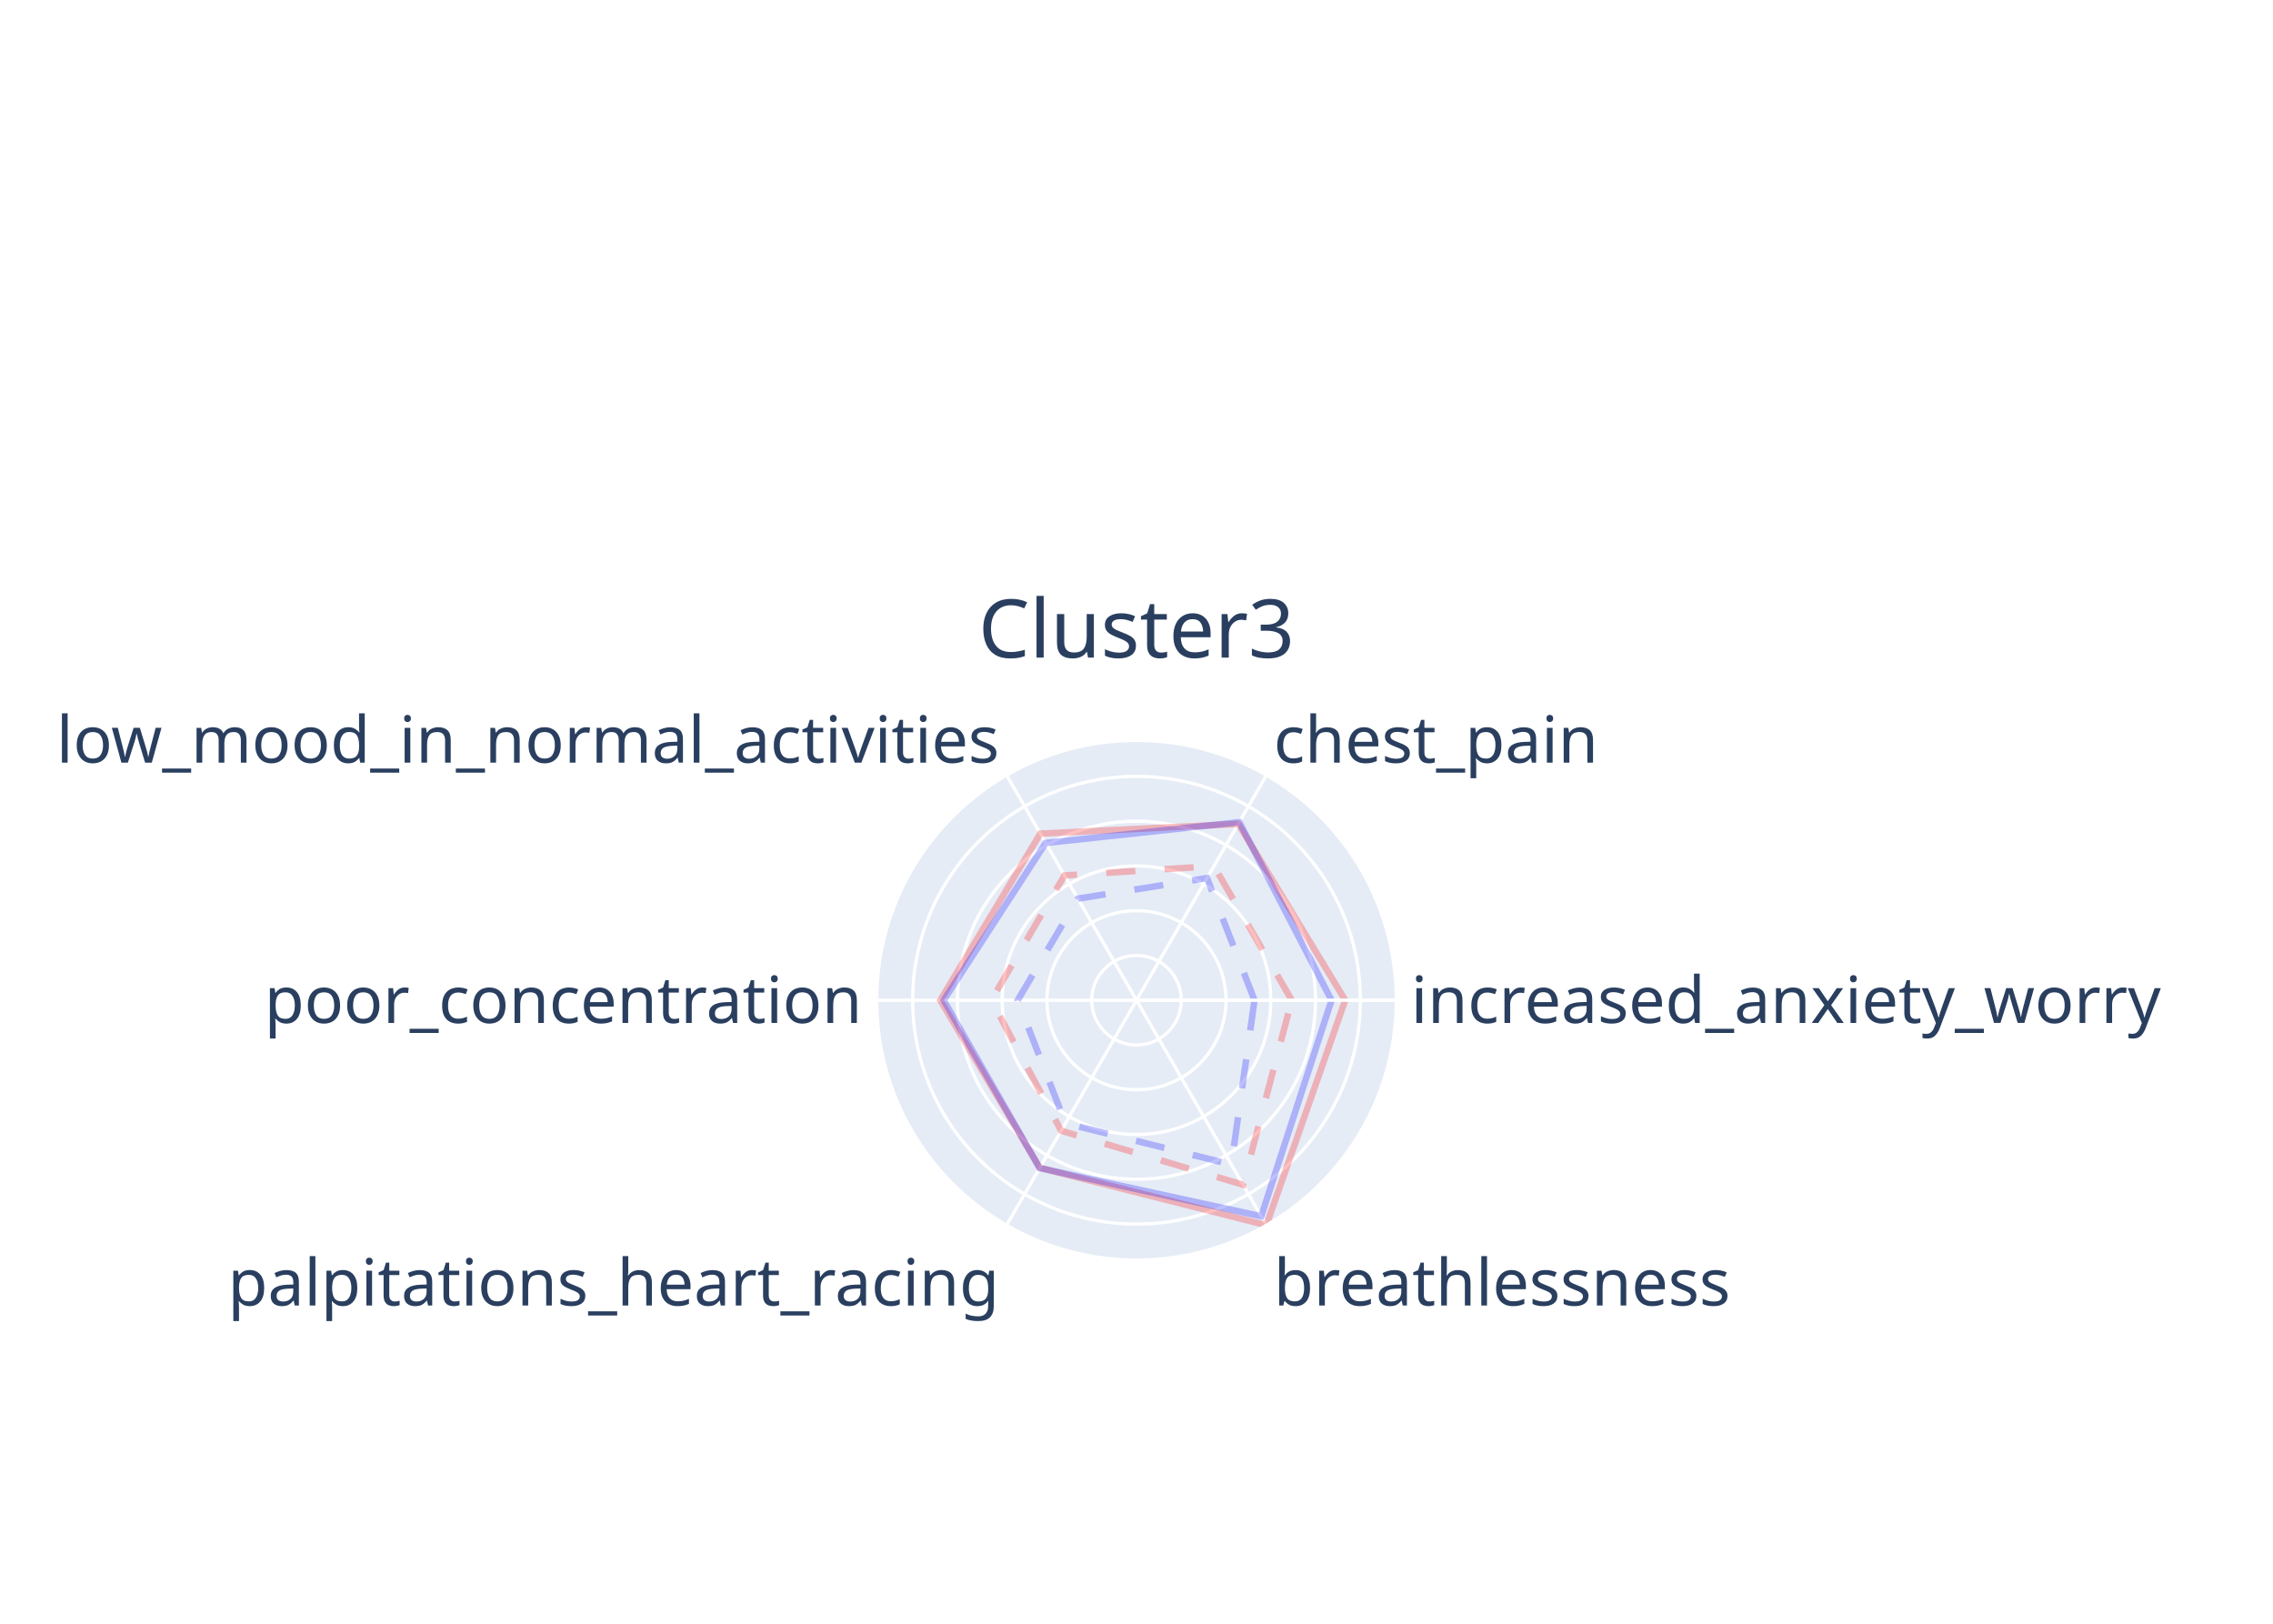
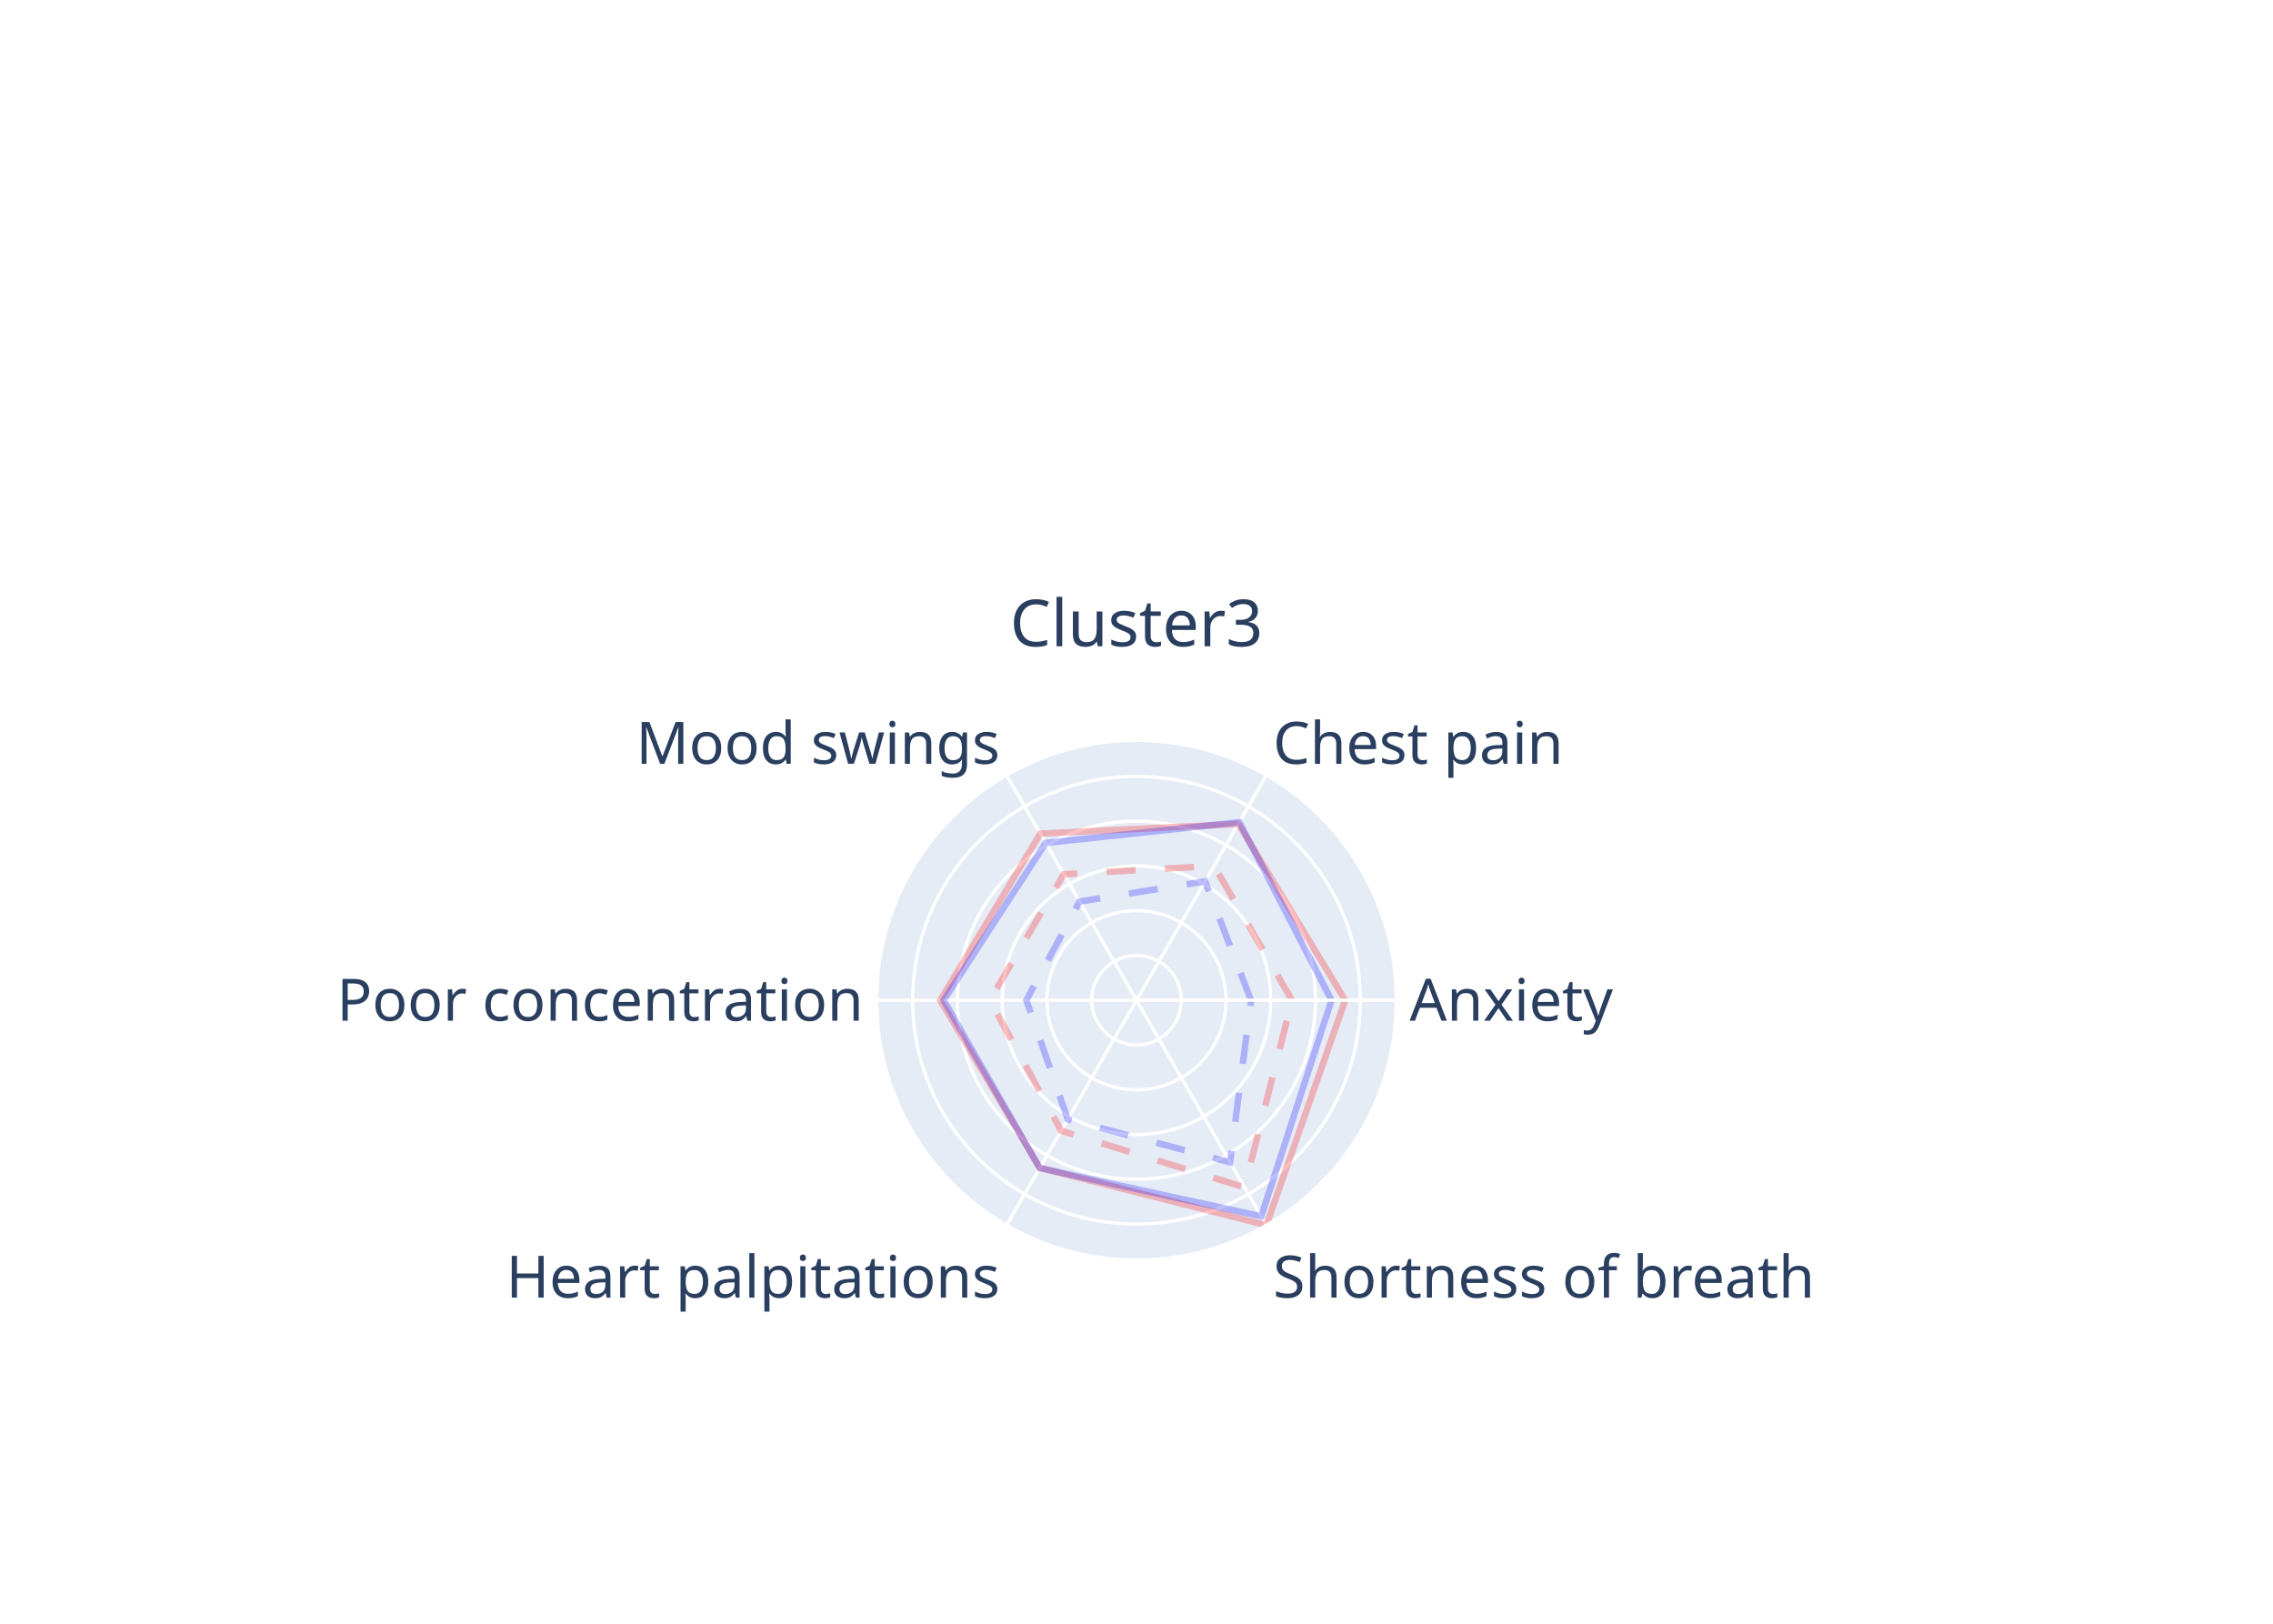
<svg xmlns="http://www.w3.org/2000/svg" class="main-svg" width="700" height="500" style="" viewBox="0 0 700 500">
  <rect x="0" y="0" width="700" height="500" style="fill: rgb(255, 255, 255); fill-opacity: 1;" />
-   <defs id="defs-4d8808">
+   <defs id="defs-f04955">
    <g class="clips">
-       <clipPath id="clip4d8808polar-for-traces">
+       <clipPath id="clipf04955polar-for-traces">
        <path d="M80,0A80,80 0,1,0 -80,-9.797174393178826e-15A80,80 0,1,0 80,1.9594348786357652e-14Z" transform="translate(80,80)" />
      </clipPath>
    </g>
    <g class="gradients" />
    <g class="patterns" />
  </defs>
  <g class="bglayer" />
  <g class="layer-below">
    <g class="imagelayer" />
    <g class="shapelayer" />
  </g>
  <g class="cartesianlayer" />
  <g class="polarlayer">
    <g class="polar">
      <g class="polarsublayer draglayer" />
      <g class="polarsublayer plotbg">
        <path d="M80,0A80,80 0,1,0 -80,-9.797174393178826e-15A80,80 0,1,0 80,1.9594348786357652e-14Z" transform="translate(350,308)" style="fill: rgb(229, 236, 246); fill-opacity: 1;" />
      </g>
      <g class="polarsublayer backplot">
        <g class="maplayer" />
      </g>
      <g class="polarsublayer angular-grid" style="fill: none;">
        <path class="angularaxisgrid" d="M350,308L430,308" style="stroke: rgb(255, 255, 255); stroke-opacity: 1; stroke-width: 1px;" />
        <path class="angularaxisgrid" d="M350,308L390,238.718" style="stroke: rgb(255, 255, 255); stroke-opacity: 1; stroke-width: 1px;" />
        <path class="angularaxisgrid" d="M350,308L310,238.718" style="stroke: rgb(255, 255, 255); stroke-opacity: 1; stroke-width: 1px;" />
        <path class="angularaxisgrid" d="M350,308L270,308" style="stroke: rgb(255, 255, 255); stroke-opacity: 1; stroke-width: 1px;" />
        <path class="angularaxisgrid" d="M350,308L310,377.282" style="stroke: rgb(255, 255, 255); stroke-opacity: 1; stroke-width: 1px;" />
        <path class="angularaxisgrid" d="M350,308L390,377.282" style="stroke: rgb(255, 255, 255); stroke-opacity: 1; stroke-width: 1px;" />
      </g>
      <g class="polarsublayer radial-grid" transform="translate(350,308)" style="fill: none;">
        <path class="xgrid" d="M13.79,0A13.79,13.79 0,1,0 -13.79,-1.6887879360242e-15A13.79,13.79 0,1,0 13.79,3.3775758720484e-15Z" style="stroke: rgb(255, 255, 255); stroke-opacity: 1; stroke-width: 1px;" />
        <path class="xgrid" d="M27.57,0A27.57,27.57 0,1,0 -27.57,-3.3763512252492527e-15A27.57,27.57 0,1,0 27.57,6.7527024504985055e-15Z" style="stroke: rgb(255, 255, 255); stroke-opacity: 1; stroke-width: 1px;" />
        <path class="xgrid" d="M41.36,0A41.36,41.36 0,1,0 -41.36,-5.065139161273453e-15A41.36,41.36 0,1,0 41.36,1.0130278322546906e-14Z" style="stroke: rgb(255, 255, 255); stroke-opacity: 1; stroke-width: 1px;" />
        <path class="xgrid" d="M55.14,0A55.14,55.14 0,1,0 -55.14,-6.7527024504985055e-15A55.14,55.14 0,1,0 55.14,1.3505404900997011e-14Z" style="stroke: rgb(255, 255, 255); stroke-opacity: 1; stroke-width: 1px;" />
        <path class="xgrid" d="M68.93,0A68.93,68.93 0,1,0 -68.93,-8.441490386522707e-15A68.93,68.93 0,1,0 68.93,1.6882980773045414e-14Z" style="stroke: rgb(255, 255, 255); stroke-opacity: 1; stroke-width: 1px;" />
      </g>
-       <g class="polarsublayer frontplot" transform="translate(270,228)" clip-path="url(#clip4d8808polar-for-traces)">
+       <g class="polarsublayer frontplot" transform="translate(270,228)" clip-path="url(#clipf04955polar-for-traces)">
        <g class="barlayer" />
        <g class="scatterlayer">
-           <g class="trace scatter trace1af493" style="stroke-miterlimit: 2; opacity: 1;">
+           <g class="trace scatter tracef1db4d" style="stroke-miterlimit: 2; opacity: 1;">
            <g class="fills" />
            <g class="errorbars" />
            <g class="lines">
              <path class="js-line" d="M144.28,80L111.35,25.7L50.38,28.7L19.58,80L50.2,131.61L120,149.28L144.28,80" style="vector-effect: none; fill: none; stroke: rgb(255, 0, 0); stroke-opacity: 0.25; stroke-width: 2px; opacity: 1;" />
            </g>
            <g class="points" />
            <g class="text" />
          </g>
-           <g class="trace scatter traceb2d35e" style="stroke-miterlimit: 2; opacity: 1;">
+           <g class="trace scatter trace9d36bd" style="stroke-miterlimit: 2; opacity: 1;">
            <g class="fills" />
            <g class="errorbars" />
            <g class="lines">
              <path class="js-line" d="M140.06,80L111.66,25.17L52.04,31.57L20.62,80L50.16,131.68L118.41,146.53L140.06,80" style="vector-effect: none; fill: none; stroke: rgb(0, 0, 255); stroke-opacity: 0.25; stroke-width: 2px; opacity: 1;" />
            </g>
            <g class="points" />
            <g class="text" />
          </g>
-           <g class="trace scatter trace2aa01b" style="stroke-miterlimit: 2; opacity: 1;">
+           <g class="trace scatter tracef0878e" style="stroke-miterlimit: 2; opacity: 1;">
            <g class="fills" />
            <g class="errorbars" />
            <g class="lines">
-               <path class="js-line" d="M127.82,80L103.85,38.7L57.82,41.58L35.29,80L56.8,120.19L112.8,136.82L127.82,80" style="vector-effect: none; fill: none; stroke: rgb(255, 0, 0); stroke-opacity: 0.25; stroke-dasharray: 9px, 9px; stroke-width: 2px; opacity: 1;" />
+               <path class="js-line" d="M127.89,80L103.89,38.63L57.61,41.22L34.83,80L56.79,120.19L113.28,137.63L127.89,80" style="vector-effect: none; fill: none; stroke: rgb(255, 0, 0); stroke-opacity: 0.25; stroke-dasharray: 9px, 9px; stroke-width: 2px; opacity: 1;" />
            </g>
            <g class="points" />
            <g class="text" />
          </g>
-           <g class="trace scatter traced9c932" style="stroke-miterlimit: 2; opacity: 1;">
+           <g class="trace scatter trace2c27f4" style="stroke-miterlimit: 2; opacity: 1;">
            <g class="fills" />
            <g class="errorbars" />
            <g class="lines">
-               <path class="js-line" d="M116.34,80L101.71,42.39L61.94,48.72L43.42,80L58.13,117.88L109.22,130.61L116.34,80" style="vector-effect: none; fill: none; stroke: rgb(0, 0, 255); stroke-opacity: 0.25; stroke-dasharray: 9px, 9px; stroke-width: 2px; opacity: 1;" />
+               <path class="js-line" d="M115.27,80L101.14,43.39L62.46,49.62L46.09,80L58.83,116.67L108.8,129.89L115.27,80" style="vector-effect: none; fill: none; stroke: rgb(0, 0, 255); stroke-opacity: 0.25; stroke-dasharray: 9px, 9px; stroke-width: 2px; opacity: 1;" />
            </g>
            <g class="points" />
            <g class="text" />
          </g>
        </g>
      </g>
      <g class="polarsublayer angular-line">
        <path d="M80,0A80,80 0,1,0 -80,-9.797174393178826e-15A80,80 0,1,0 80,1.9594348786357652e-14Z" transform="translate(350,308)" stroke-width="1" style="fill: none; stroke: rgb(255, 255, 255); stroke-opacity: 1;" />
      </g>
      <g class="polarsublayer radial-line">
        <line x1="0" y1="0" x2="80" y2="0" transform="translate(350,308)" stroke-width="1" style="fill: none; stroke: rgb(255, 255, 255); stroke-opacity: 1;" />
      </g>
      <g class="polarsublayer angular-axis">
        <g class="angularaxistick">
-           <text text-anchor="start" x="4.5" y="7" transform="translate(430,308)" style="font-family: sans-serif; font-size: 20px; fill: rgb(42, 63, 95); fill-opacity: 1; white-space: pre; opacity: 1;">increased_anxiety_worry</text>
+           <text text-anchor="start" x="4.1" y="6.3" transform="translate(430,308)" style="font-family: sans-serif; font-size: 18px; fill: rgb(42, 63, 95); fill-opacity: 1; white-space: pre; opacity: 1;">Anxiety</text>
        </g>
        <g class="angularaxistick">
-           <text text-anchor="start" x="2.25" y="-3.861" transform="translate(390,238.718)" style="font-family: sans-serif; font-size: 20px; fill: rgb(42, 63, 95); fill-opacity: 1; white-space: pre; opacity: 1;">chest_pain</text>
+           <text text-anchor="start" x="2.05" y="-3.518" transform="translate(390,238.718)" style="font-family: sans-serif; font-size: 18px; fill: rgb(42, 63, 95); fill-opacity: 1; white-space: pre; opacity: 1;">Chest pain</text>
        </g>
        <g class="angularaxistick">
-           <text text-anchor="end" x="-2.25" y="-3.861" transform="translate(310,238.718)" style="font-family: sans-serif; font-size: 20px; fill: rgb(42, 63, 95); fill-opacity: 1; white-space: pre; opacity: 1;">low_mood_in_normal_activities</text>
+           <text text-anchor="end" x="-2.05" y="-3.518" transform="translate(310,238.718)" style="font-family: sans-serif; font-size: 18px; fill: rgb(42, 63, 95); fill-opacity: 1; white-space: pre; opacity: 1;">Mood swings</text>
        </g>
        <g class="angularaxistick">
-           <text text-anchor="end" x="-4.5" y="7" transform="translate(270,308)" style="font-family: sans-serif; font-size: 20px; fill: rgb(42, 63, 95); fill-opacity: 1; white-space: pre; opacity: 1;">poor_concentration</text>
+           <text text-anchor="end" x="-4.1" y="6.3" transform="translate(270,308)" style="font-family: sans-serif; font-size: 18px; fill: rgb(42, 63, 95); fill-opacity: 1; white-space: pre; opacity: 1;">Poor concentration</text>
        </g>
        <g class="angularaxistick">
-           <text text-anchor="end" x="-2.25" y="24.718" transform="translate(310,377.282)" style="font-family: sans-serif; font-size: 20px; fill: rgb(42, 63, 95); fill-opacity: 1; white-space: pre; opacity: 1;">palpitations_heart_racing</text>
+           <text text-anchor="end" x="-2.05" y="22.289" transform="translate(310,377.282)" style="font-family: sans-serif; font-size: 18px; fill: rgb(42, 63, 95); fill-opacity: 1; white-space: pre; opacity: 1;">Heart palpitations</text>
        </g>
        <g class="angularaxistick">
-           <text text-anchor="start" x="2.25" y="24.718" transform="translate(390,377.282)" style="font-family: sans-serif; font-size: 20px; fill: rgb(42, 63, 95); fill-opacity: 1; white-space: pre; opacity: 1;">breathlessness</text>
+           <text text-anchor="start" x="2.05" y="22.289" transform="translate(390,377.282)" style="font-family: sans-serif; font-size: 18px; fill: rgb(42, 63, 95); fill-opacity: 1; white-space: pre; opacity: 1;">Shortness of breath</text>
        </g>
      </g>
      <g class="polarsublayer radial-axis" display="none" />
    </g>
  </g>
  <g class="smithlayer" />
  <g class="ternarylayer" />
  <g class="geolayer" />
  <g class="funnelarealayer" />
  <g class="pielayer" />
  <g class="iciclelayer" />
  <g class="treemaplayer" />
  <g class="sunburstlayer" />
  <g class="glimages" />
-   <defs id="topdefs-4d8808">
+   <defs id="topdefs-f04955">
    <g class="clips" />
  </defs>
  <g class="layer-above">
    <g class="imagelayer" />
    <g class="shapelayer" />
  </g>
  <g class="infolayer">
    <g class="g-gtitle">
-       <text class="gtitle" x="350" y="185" text-anchor="middle" dy="0.7em" style="opacity: 1; font-family: sans-serif; font-size: 25px; fill: rgb(42, 63, 95); fill-opacity: 1; white-space: pre;">Cluster3</text>
+       <text class="gtitle" x="350" y="185" text-anchor="middle" dy="0.7em" style="opacity: 1; font-family: sans-serif; font-size: 20px; fill: rgb(42, 63, 95); fill-opacity: 1; white-space: pre;">Cluster3</text>
    </g>
    <g class="g-polartitle" />
  </g>
</svg>
